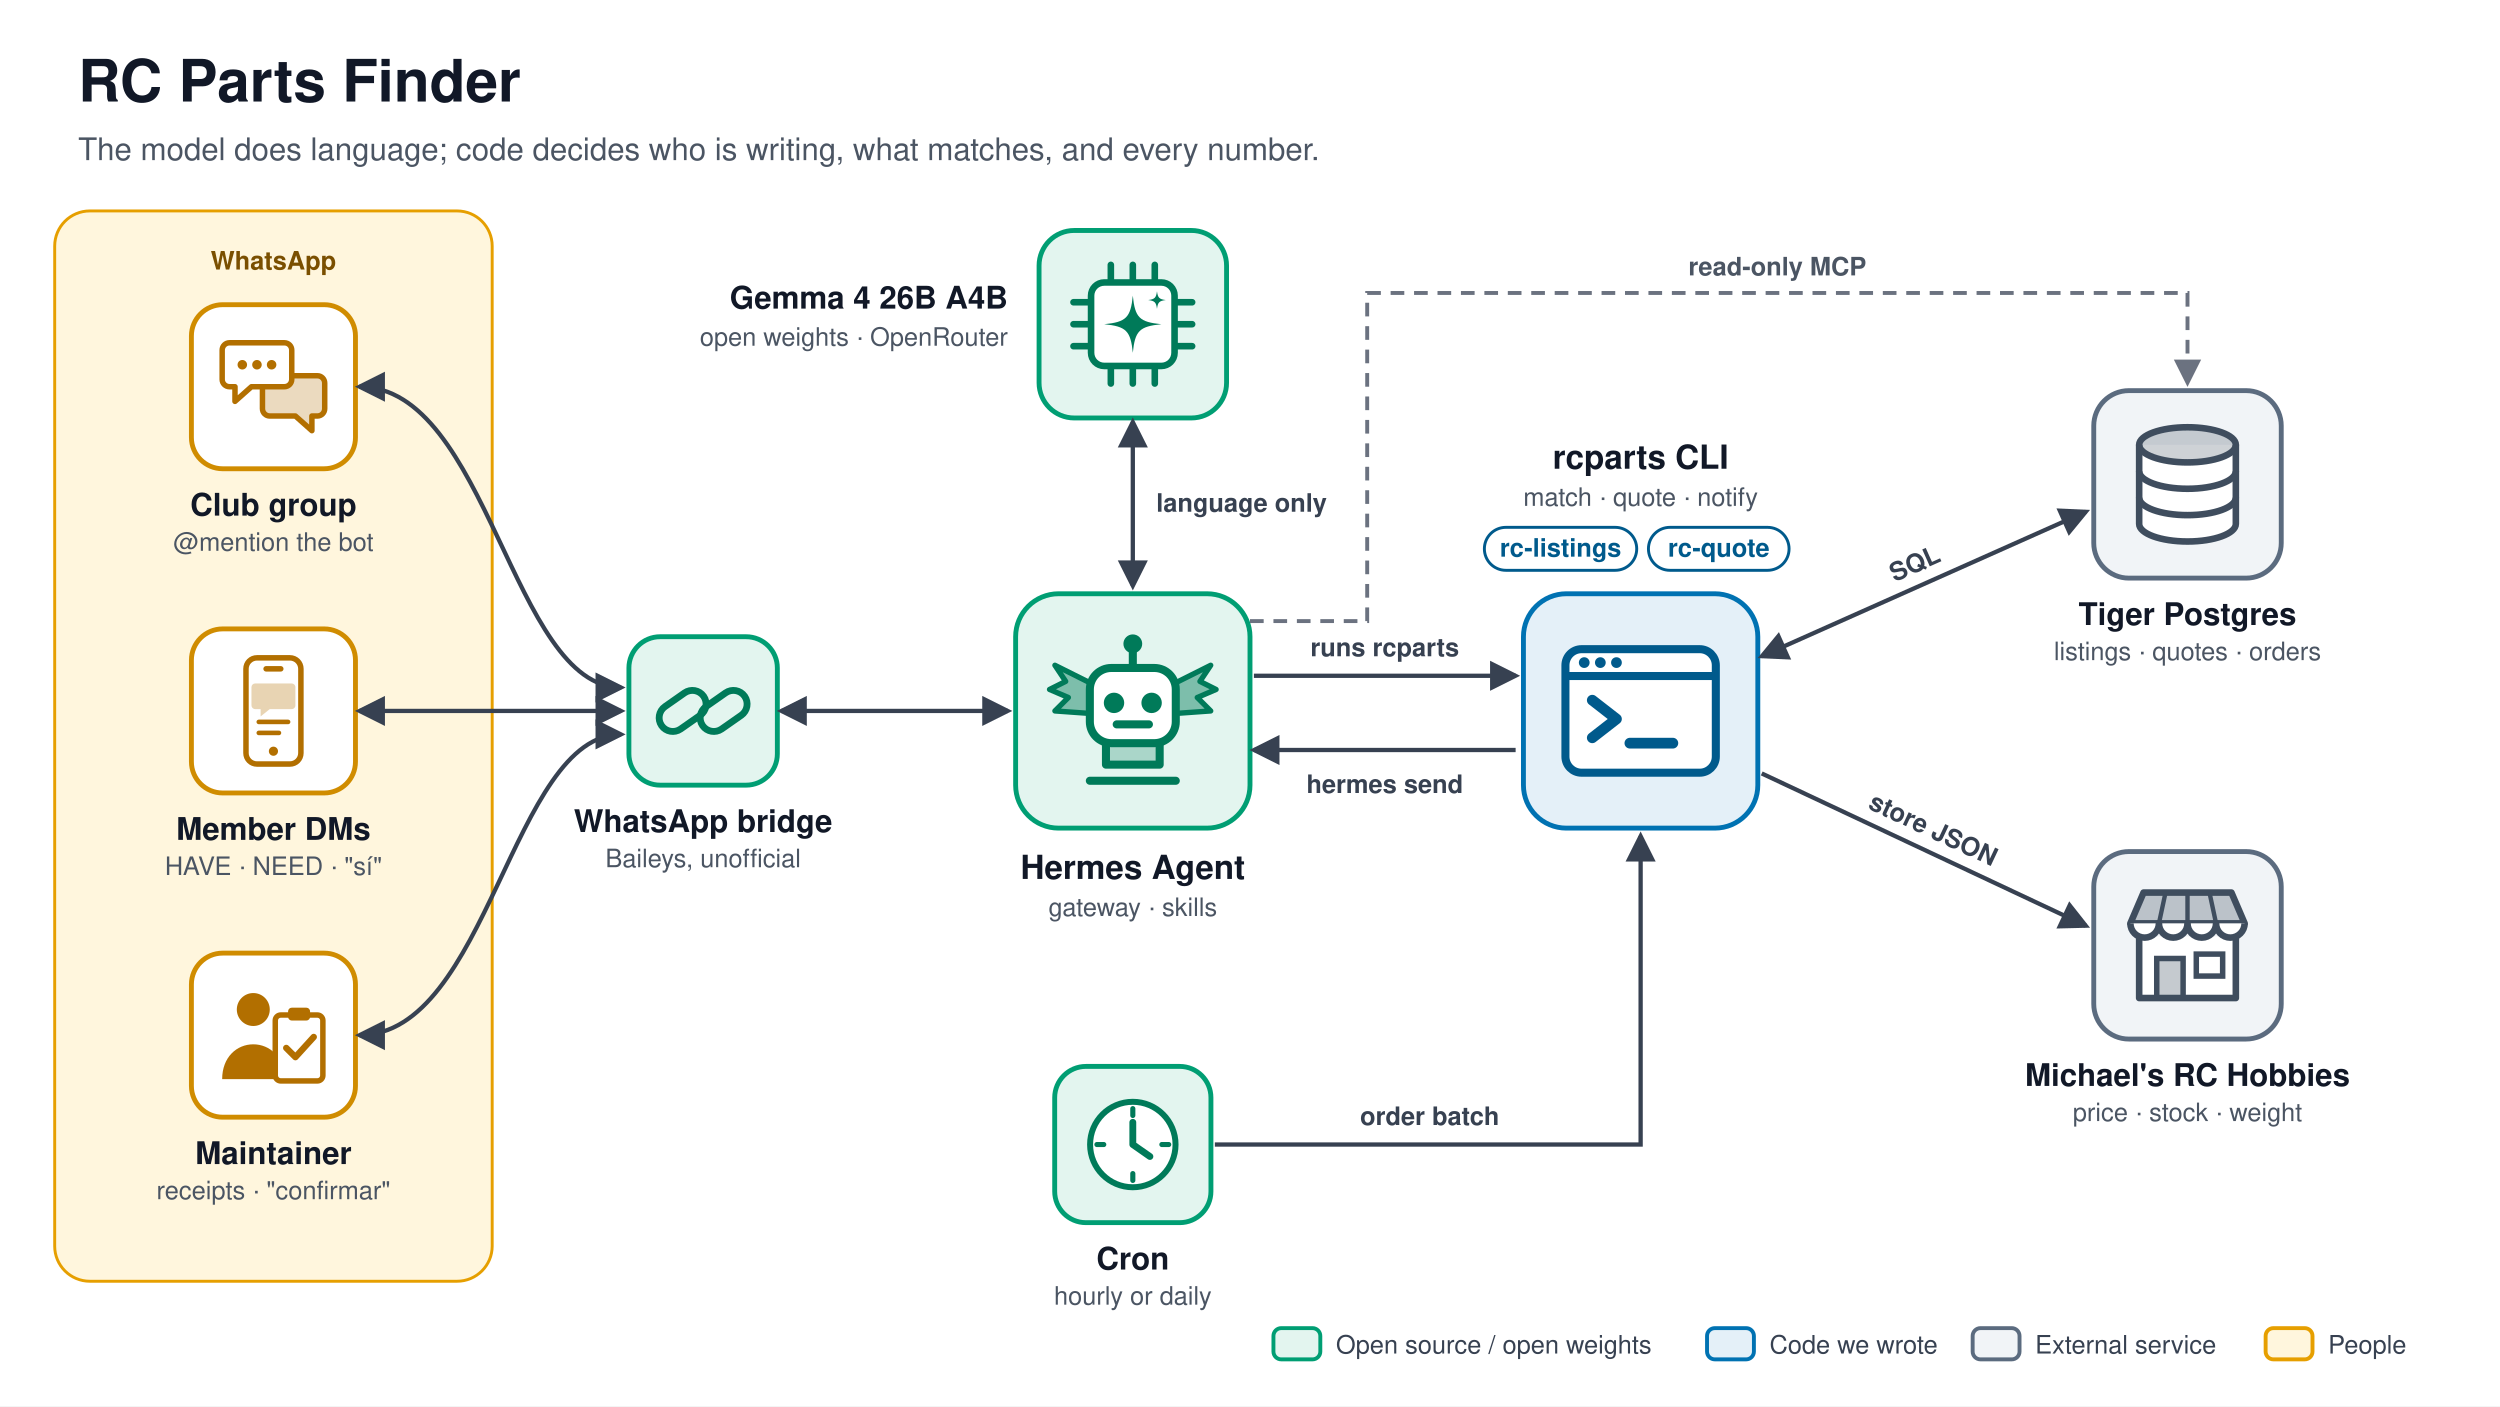
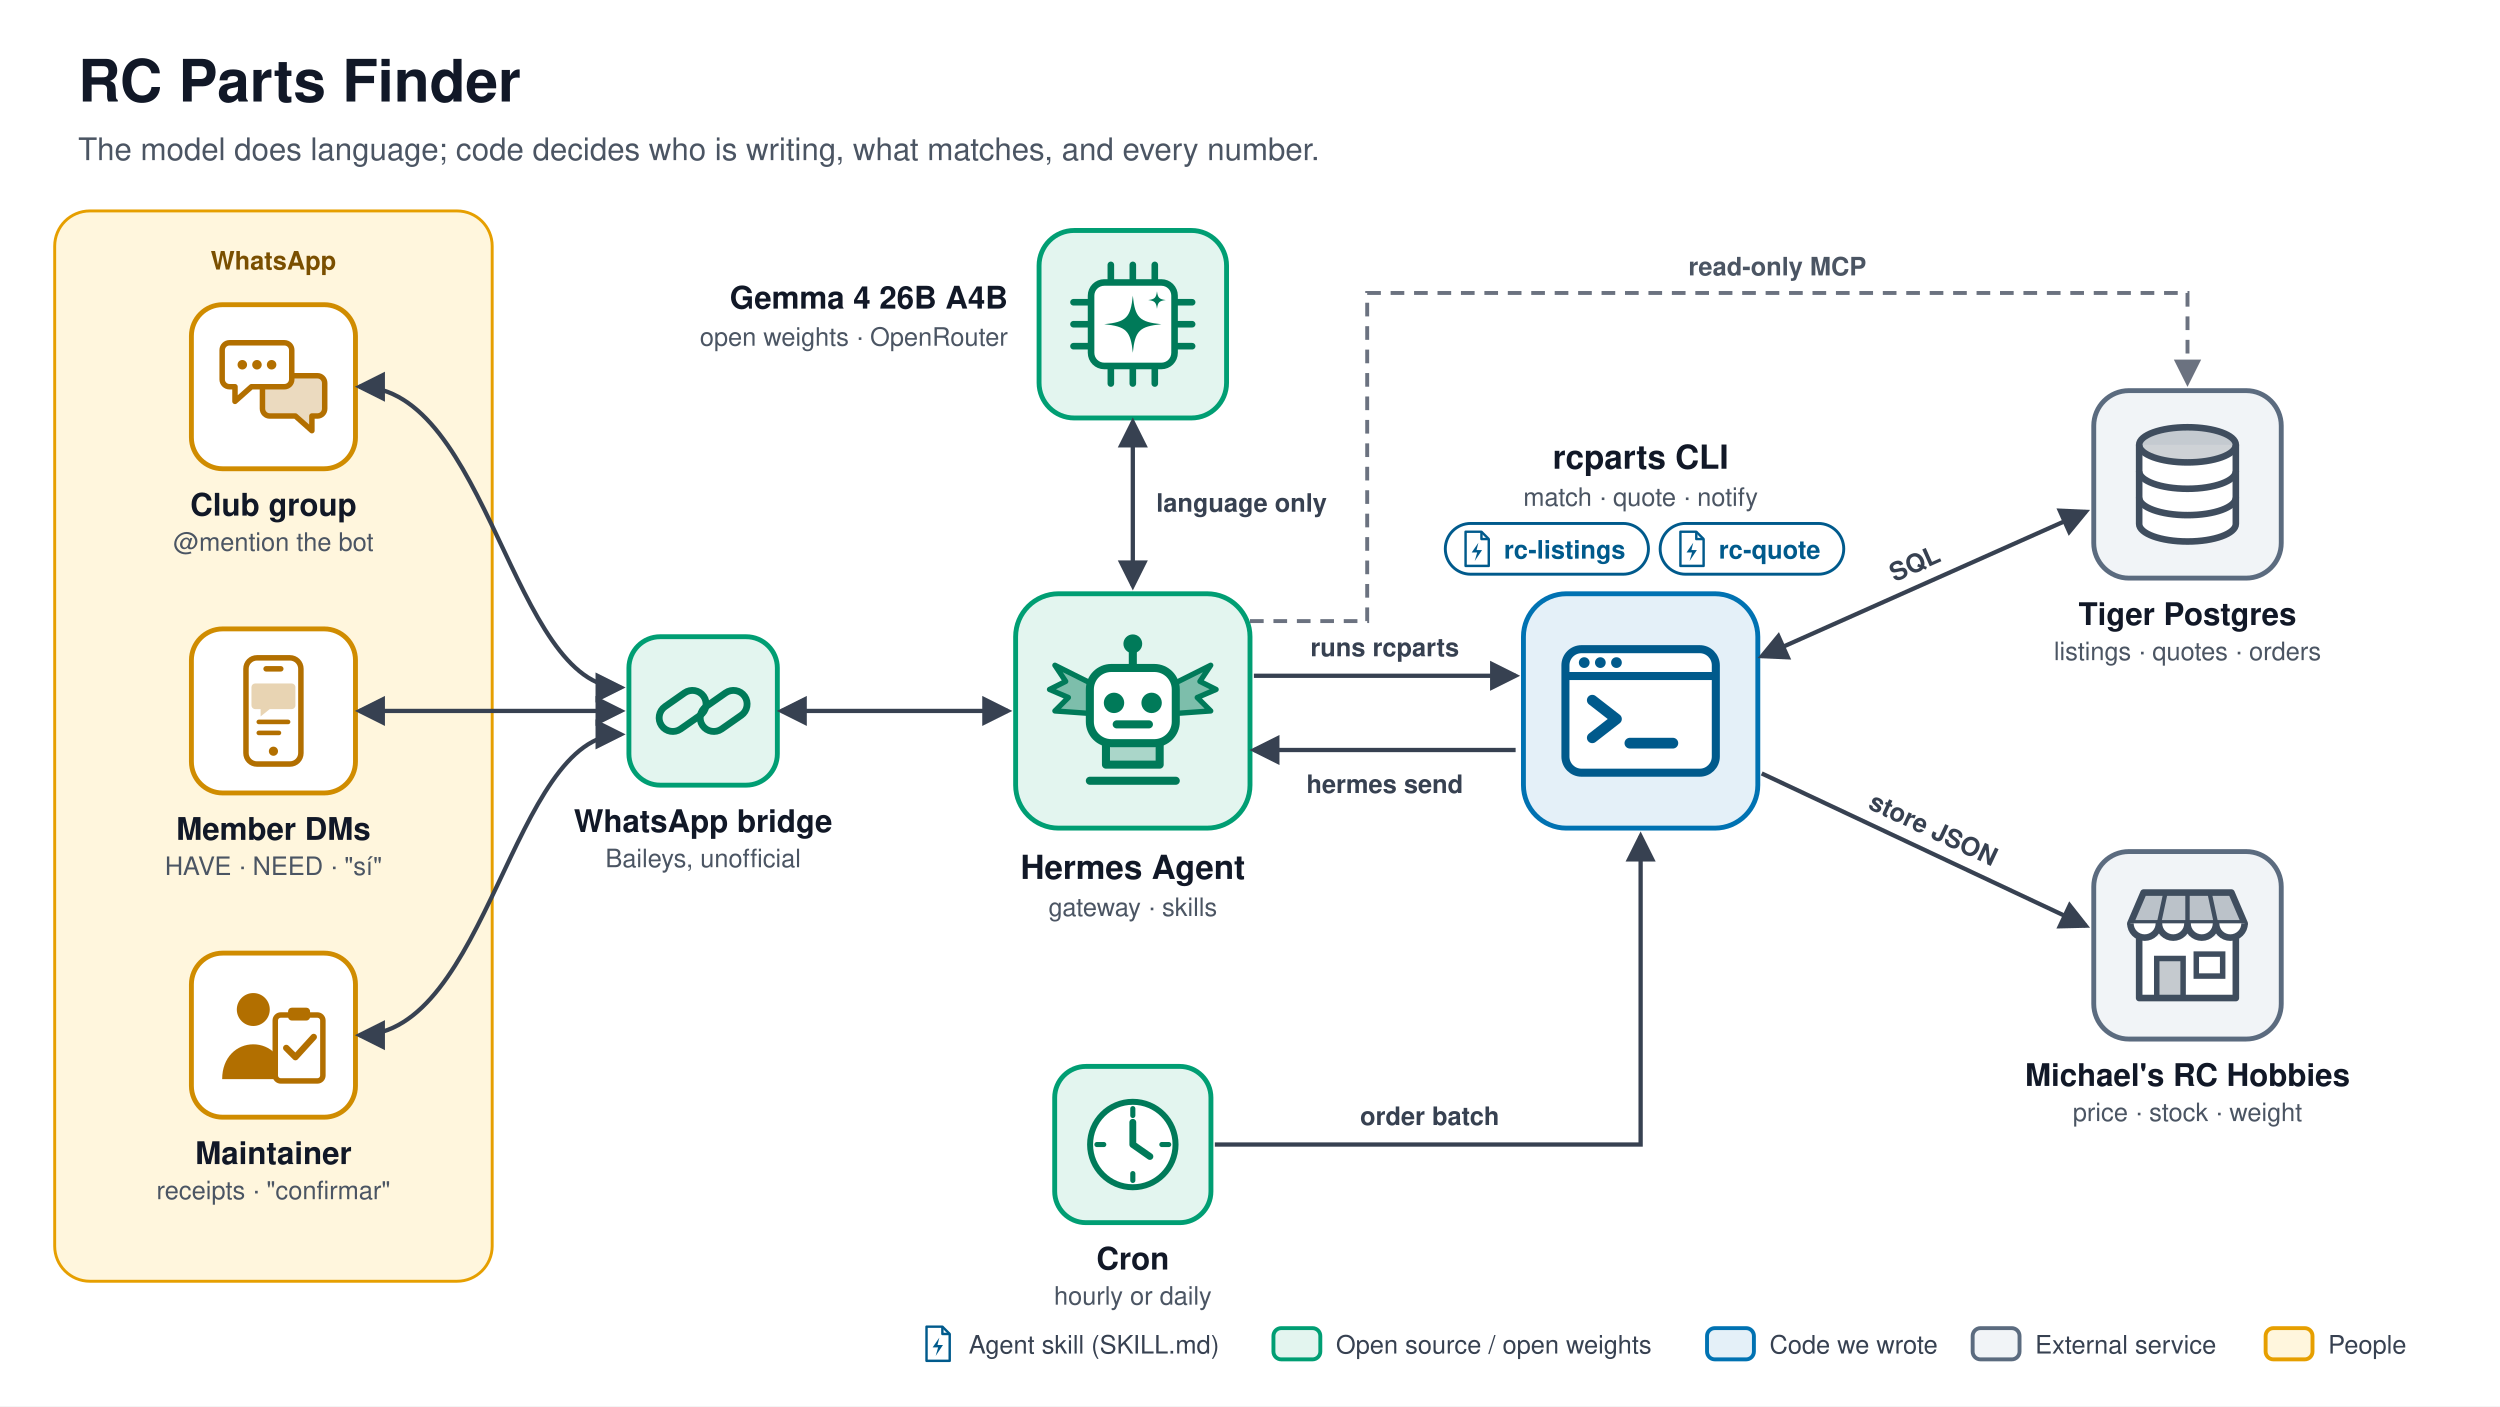
<svg xmlns="http://www.w3.org/2000/svg" viewBox="0 0 1280 720" width="1280" height="720" font-family="-apple-system, BlinkMacSystemFont, 'Segoe UI', Helvetica, Arial, sans-serif" role="img" aria-labelledby="arch-title arch-desc">
  <defs>
    <marker id="ah" viewBox="0 0 10 10" refX="8.5" refY="5" markerWidth="7" markerHeight="7" orient="auto-start-reverse">
      <path d="M0,0 L10,5 L0,10 z" fill="#374151" />
    </marker>
    <marker id="ahg" viewBox="0 0 10 10" refX="8.5" refY="5" markerWidth="7" markerHeight="7" orient="auto-start-reverse">
      <path d="M0,0 L10,5 L0,10 z" fill="#6B7280" />
    </marker>
    <symbol id="i-group" viewBox="0 0 64 64">
      <path d="M30 26h26a4 4 0 0 1 4 4v14a4 4 0 0 1-4 4h-3v8l-9-8H30a4 4 0 0 1-4-4V30a4 4 0 0 1 4-4z" fill="currentColor" fill-opacity=".25" stroke="currentColor" stroke-width="3" stroke-linejoin="round" />
      <path d="M8 8h30a4 4 0 0 1 4 4v16a4 4 0 0 1-4 4H20l-9 8v-8H8a4 4 0 0 1-4-4V12a4 4 0 0 1 4-4z" fill="#fff" stroke="currentColor" stroke-width="3" stroke-linejoin="round" />
      <circle cx="15" cy="20" r="2.6" fill="currentColor" />
      <circle cx="23" cy="20" r="2.6" fill="currentColor" />
      <circle cx="31" cy="20" r="2.6" fill="currentColor" />
    </symbol>
    <symbol id="i-phone" viewBox="0 0 64 64">
      <rect x="17" y="3" width="30" height="58" rx="6" fill="#fff" stroke="currentColor" stroke-width="3" />
      <path d="M28 9h8" stroke="currentColor" stroke-width="3" stroke-linecap="round" />
      <path d="M22 17h20a2 2 0 0 1 2 2v10a2 2 0 0 1-2 2H30l-5 4v-4h-3a2 2 0 0 1-2-2V19a2 2 0 0 1 2-2z" fill="currentColor" fill-opacity=".3" />
      <path d="M24 38h16M24 44h11" stroke="currentColor" stroke-width="2.5" stroke-linecap="round" />
      <circle cx="32" cy="54" r="2.5" fill="currentColor" />
    </symbol>
    <symbol id="i-maint" viewBox="0 0 64 64">
      <circle cx="21" cy="18" r="9" fill="currentColor" />
      <path d="M4 56c0-12 8-19 17-19s17 7 17 19z" fill="currentColor" />
      <rect x="33" y="21" width="26" height="36" rx="3" fill="#fff" stroke="currentColor" stroke-width="3" />
      <rect x="40" y="17" width="12" height="7" rx="2" fill="currentColor" />
      <path d="M39 39l5 5 10-11" fill="none" stroke="currentColor" stroke-width="3.5" stroke-linecap="round" stroke-linejoin="round" />
    </symbol>
    <symbol id="i-link" viewBox="0 0 64 64">
      <g fill="none" stroke="currentColor" stroke-width="4">
        <rect x="5" y="24" width="30" height="16" rx="8" transform="rotate(-35 20 32)" />
        <rect x="29" y="24" width="30" height="16" rx="8" transform="rotate(-35 44 32)" />
      </g>
    </symbol>
    <symbol id="i-bot" viewBox="0 0 64 64">
      <path d="M17 22 L3 15 L7 21 L1 24 L8 27 L3 32 L17 33z" fill="currentColor" fill-opacity=".45" stroke="currentColor" stroke-width="2" stroke-linejoin="round" />
      <path d="M47 22 L61 15 L57 21 L63 24 L56 27 L61 32 L47 33z" fill="currentColor" fill-opacity=".45" stroke="currentColor" stroke-width="2" stroke-linejoin="round" />
      <path d="M32 9v7" stroke="currentColor" stroke-width="3" />
      <circle cx="32" cy="7" r="3.5" fill="currentColor" />
      <rect x="16" y="16" width="32" height="28" rx="8" fill="#fff" stroke="currentColor" stroke-width="3" />
      <circle cx="25" cy="29" r="3.8" fill="currentColor" />
      <circle cx="39" cy="29" r="3.8" fill="currentColor" />
      <path d="M26 37h12" stroke="currentColor" stroke-width="3" stroke-linecap="round" />
      <path d="M22 44v8h20v-8" fill="currentColor" fill-opacity=".25" stroke="currentColor" stroke-width="3" stroke-linejoin="round" />
      <path d="M16 58h32" stroke="currentColor" stroke-width="3" stroke-linecap="round" />
    </symbol>
    <symbol id="i-chip" viewBox="0 0 64 64">
      <g stroke="currentColor" stroke-width="3" stroke-linecap="round">
        <path d="M22 5v8M32 5v8M42 5v8M22 51v8M32 51v8M42 51v8M5 22h8M5 32h8M5 42h8M51 22h8M51 32h8M51 42h8" />
      </g>
      <rect x="13" y="13" width="38" height="38" rx="6" fill="#fff" stroke="currentColor" stroke-width="3" />
      <path d="M32 19C33 29 35 31 45 32C35 33 33 35 32 45C31 35 29 33 19 32C29 31 31 29 32 19z" fill="currentColor" />
      <path d="M43 17C43.4 20 44 20.6 47 21C44 21.4 43.4 22 43 25C42.6 22 42 21.4 39 21C42 20.6 42.6 20 43 17z" fill="currentColor" />
    </symbol>
    <symbol id="i-term" viewBox="0 0 64 64">
      <rect x="4" y="9" width="56" height="46" rx="6" fill="#fff" stroke="currentColor" stroke-width="3" />
      <path d="M4 19h56" stroke="currentColor" stroke-width="3" />
      <circle cx="11" cy="14" r="2" fill="currentColor" />
      <circle cx="17" cy="14" r="2" fill="currentColor" />
      <circle cx="23" cy="14" r="2" fill="currentColor" />
      <path d="M14 28l9 7-9 7" fill="none" stroke="currentColor" stroke-width="4" stroke-linecap="round" stroke-linejoin="round" />
      <path d="M28 44h16" stroke="currentColor" stroke-width="4" stroke-linecap="round" />
    </symbol>
    <symbol id="i-db" viewBox="0 0 64 64">
      <g fill="none" stroke="currentColor" stroke-width="3">
        <path d="M10 14v36c0 4.4 9.8 8 22 8s22-3.6 22-8V14" fill="#fff" />
        <path d="M10 26c0 4.4 9.8 8 22 8s22-3.6 22-8M10 38c0 4.4 9.8 8 22 8s22-3.6 22-8" />
        <ellipse cx="32" cy="14" rx="22" ry="8" fill="currentColor" fill-opacity=".25" />
      </g>
    </symbol>
    <symbol id="i-store" viewBox="0 0 64 64">
      <path d="M10 28v28h44V28" fill="#fff" stroke="currentColor" stroke-width="3" stroke-linejoin="round" />
      <rect x="18" y="38" width="12" height="18" fill="currentColor" fill-opacity=".3" stroke="currentColor" stroke-width="2.5" />
      <rect x="36" y="36" width="12" height="10" fill="none" stroke="currentColor" stroke-width="2.5" />
      <path d="M12 8h40l6 14H6z" fill="currentColor" fill-opacity=".3" stroke="currentColor" stroke-width="3" stroke-linejoin="round" />
      <path d="M6 22a6.5 6.5 0 0 0 13 0a6.5 6.5 0 0 0 13 0a6.5 6.5 0 0 0 13 0a6.5 6.5 0 0 0 13 0" fill="#fff" stroke="currentColor" stroke-width="3" stroke-linejoin="round" />
      <path d="M22 8l-3 14M32 8v14M42 8l3 14" stroke="currentColor" stroke-width="2" />
    </symbol>
+     <symbol id="i-skill" viewBox="0 0 64 64">
+       <path d="M14 4h26l12 12v44H14z" fill="#fff" stroke="currentColor" stroke-width="4" stroke-linejoin="round" />
+       <path d="M40 4v12h12" fill="none" stroke="currentColor" stroke-width="4" stroke-linejoin="round" />
+       <path d="M35 22L24 38h9l-4 14 12-18h-9z" fill="currentColor" />
+     </symbol>
    <symbol id="i-clock" viewBox="0 0 64 64">
      <circle cx="32" cy="32" r="25" fill="#fff" stroke="currentColor" stroke-width="3.5" />
      <path d="M32 11v4M32 49v4M11 32h4M49 32h4" stroke="currentColor" stroke-width="3" stroke-linecap="round" />
      <path d="M32 19v13l10 7" fill="none" stroke="currentColor" stroke-width="4" stroke-linecap="round" stroke-linejoin="round" />
    </symbol>
  </defs>
  <style>
    .h { font-size: 30px; font-weight: 700; fill: #111827; }
    .sub { font-size: 16px; fill: #4B5563; }
    .lb { font-size: 16px; font-weight: 700; fill: #111827; }
    .sl { font-size: 13px; fill: #4B5563; }
    .al { font-size: 13px; fill: #374151; font-weight: 600; }
    .lg { font-size: 13px; fill: #374151; }
    .ln { stroke: #374151; stroke-width: 2.2; fill: none; }
    .lnd { stroke: #6B7280; stroke-width: 2; fill: none; stroke-dasharray: 7 5; }
    .open { fill: #E3F5EF; stroke: #009E73; stroke-width: 2.5; }
    .ours { fill: #E4F0F8; stroke: #0072B2; stroke-width: 2.5; }
    .ext { fill: #F1F4F7; stroke: #5B6B7F; stroke-width: 2.5; }
    .ppl { fill: #FFFFFF; stroke: #D08C00; stroke-width: 2.5; }
  </style>
  <rect x="0" y="0" width="1280" height="720" fill="#FFFFFF" />
  <text x="40" y="52" class="h">RC Parts Finder</text>
  <text x="40" y="82" class="sub">The model does language; code decides who is writing, what matches, and every number.</text>
  <rect x="28" y="108" width="224" height="548" rx="18" fill="#FFF6DD" stroke="#E69F00" stroke-width="1.5" />
  <text x="140" y="138" class="al" text-anchor="middle" style="fill:#7A4F00">WhatsApp</text>
  <rect x="98" y="156" width="84" height="84" rx="16" class="ppl" />
  <use href="#i-group" x="110" y="168" width="60" height="60" color="#B26F00" />
  <text x="140" y="264" class="lb" text-anchor="middle">Club group</text>
  <text x="140" y="282" class="sl" text-anchor="middle">@mention the bot</text>
  <rect x="98" y="322" width="84" height="84" rx="16" class="ppl" />
  <use href="#i-phone" x="110" y="334" width="60" height="60" color="#B26F00" />
  <text x="140" y="430" class="lb" text-anchor="middle">Member DMs</text>
  <text x="140" y="448" class="sl" text-anchor="middle">HAVE · NEED · "sí"</text>
  <rect x="98" y="488" width="84" height="84" rx="16" class="ppl" />
  <use href="#i-maint" x="110" y="500" width="60" height="60" color="#B26F00" />
  <text x="140" y="596" class="lb" text-anchor="middle">Maintainer</text>
  <text x="140" y="614" class="sl" text-anchor="middle">receipts · "confirmar"</text>
  <path d="M184 198 C 250 198, 262 352, 318 352" class="ln" marker-start="url(#ah)" marker-end="url(#ah)" />
  <path d="M184 364 L 318 364" class="ln" marker-start="url(#ah)" marker-end="url(#ah)" />
  <path d="M184 530 C 250 530, 262 376, 318 376" class="ln" marker-start="url(#ah)" marker-end="url(#ah)" />
  <rect x="322" y="326" width="76" height="76" rx="16" class="open" />
  <use href="#i-link" x="332" y="336" width="56" height="56" color="#007A59" />
  <text x="360" y="426" class="lb" text-anchor="middle">WhatsApp bridge</text>
  <text x="360" y="444" class="sl" text-anchor="middle">Baileys, unofficial</text>
  <path d="M400 364 L 516 364" class="ln" marker-start="url(#ah)" marker-end="url(#ah)" />
  <rect x="532" y="118" width="96" height="96" rx="18" class="open" />
  <use href="#i-chip" x="544" y="130" width="72" height="72" color="#007A59" />
  <text x="516" y="158" class="lb" text-anchor="end">Gemma 4 26B A4B</text>
  <text x="516" y="177" class="sl" text-anchor="end">open weights · OpenRouter</text>
  <path d="M580 216 L 580 300" class="ln" marker-start="url(#ah)" marker-end="url(#ah)" />
  <text x="592" y="262" class="al">language only</text>
  <rect x="520" y="304" width="120" height="120" rx="22" class="open" />
  <use href="#i-bot" x="536" y="320" width="88" height="88" color="#007A59" />
  <text x="580" y="450" class="lb" text-anchor="middle" style="font-size:17px">Hermes Agent</text>
  <text x="580" y="469" class="sl" text-anchor="middle">gateway · skills</text>
  <path d="M642 346 L 776 346" class="ln" marker-end="url(#ah)" />
  <text x="709" y="336" class="al" text-anchor="middle">runs rcparts</text>
  <path d="M776 384 L 642 384" class="ln" marker-end="url(#ah)" />
  <text x="709" y="406" class="al" text-anchor="middle">hermes send</text>
  <path d="M640 318 L 700 318 L 700 150 L 1120 150 L 1120 196" class="lnd" marker-end="url(#ahg)" />
  <text x="910" y="141" class="al" text-anchor="middle" style="fill:#4B5563">read-only MCP</text>
  <text x="840" y="240" class="lb" text-anchor="middle" style="font-size:17px">rcparts CLI</text>
  <text x="840" y="259" class="sl" text-anchor="middle">match · quote · notify</text>
-   <rect x="760" y="270" width="78" height="22" rx="11" fill="#FFFFFF" stroke="#005A8C" stroke-width="1.5" />
-   <text x="799" y="285" class="sl" text-anchor="middle" style="fill:#005A8C;font-weight:700">rc-listings</text>
-   <rect x="844" y="270" width="72" height="22" rx="11" fill="#FFFFFF" stroke="#005A8C" stroke-width="1.5" />
-   <text x="880" y="285" class="sl" text-anchor="middle" style="fill:#005A8C;font-weight:700">rc-quote</text>
+   <rect x="740" y="268" width="104" height="26" rx="13" fill="#FFFFFF" stroke="#005A8C" stroke-width="1.5" />
+   <use href="#i-skill" x="746" y="271" width="20" height="20" color="#005A8C" />
+   <text x="770" y="286" class="sl" style="fill:#005A8C;font-weight:700">rc-listings</text>
+   <rect x="850" y="268" width="94" height="26" rx="13" fill="#FFFFFF" stroke="#005A8C" stroke-width="1.5" />
+   <use href="#i-skill" x="856" y="271" width="20" height="20" color="#005A8C" />
+   <text x="880" y="286" class="sl" style="fill:#005A8C;font-weight:700">rc-quote</text>
  <rect x="780" y="304" width="120" height="120" rx="22" class="ours" />
  <use href="#i-term" x="796" y="320" width="88" height="88" color="#005A8C" />
  <rect x="540" y="546" width="80" height="80" rx="16" class="open" />
  <use href="#i-clock" x="552" y="558" width="56" height="56" color="#007A59" />
  <text x="580" y="650" class="lb" text-anchor="middle">Cron</text>
  <text x="580" y="668" class="sl" text-anchor="middle">hourly or daily</text>
  <path d="M622 586 L 840 586 L 840 428" class="ln" marker-end="url(#ah)" />
  <text x="732" y="576" class="al" text-anchor="middle">order batch</text>
  <rect x="1072" y="200" width="96" height="96" rx="18" class="ext" />
  <use href="#i-db" x="1084" y="212" width="72" height="72" color="#3F4D5E" />
  <text x="1120" y="320" class="lb" text-anchor="middle">Tiger Postgres</text>
  <text x="1120" y="338" class="sl" text-anchor="middle">listings · quotes · orders</text>
  <path d="M902 336 L 1068 262" class="ln" marker-start="url(#ah)" marker-end="url(#ah)" />
  <text x="985" y="292" class="al" text-anchor="middle" transform="rotate(-24 985 299)">SQL</text>
  <rect x="1072" y="436" width="96" height="96" rx="18" class="ext" />
  <use href="#i-store" x="1084" y="448" width="72" height="72" color="#3F4D5E" />
  <text x="1120" y="556" class="lb" text-anchor="middle">Michael's RC Hobbies</text>
  <text x="1120" y="574" class="sl" text-anchor="middle">price · stock · weight</text>
  <path d="M902 396 L 1068 474" class="ln" marker-end="url(#ah)" />
  <text x="985" y="428" class="al" text-anchor="middle" transform="rotate(25.2 985 435)">store JSON</text>
  <g transform="translate(0,692)">
+     <use href="#i-skill" x="470" y="-14" width="20" height="20" color="#005A8C" />
+     <text x="496" y="1" class="lg">Agent skill (SKILL.md)</text>
    <rect x="652" y="-12" width="24" height="16" rx="4" class="open" style="stroke-width:2" />
    <text x="684" y="1" class="lg">Open source / open weights</text>
    <rect x="874" y="-12" width="24" height="16" rx="4" class="ours" style="stroke-width:2" />
    <text x="906" y="1" class="lg">Code we wrote</text>
    <rect x="1010" y="-12" width="24" height="16" rx="4" class="ext" style="stroke-width:2" />
    <text x="1042" y="1" class="lg">External service</text>
    <rect x="1160" y="-12" width="24" height="16" rx="4" fill="#FFF6DD" stroke="#E69F00" stroke-width="2" />
    <text x="1192" y="1" class="lg">People</text>
  </g>
</svg>
